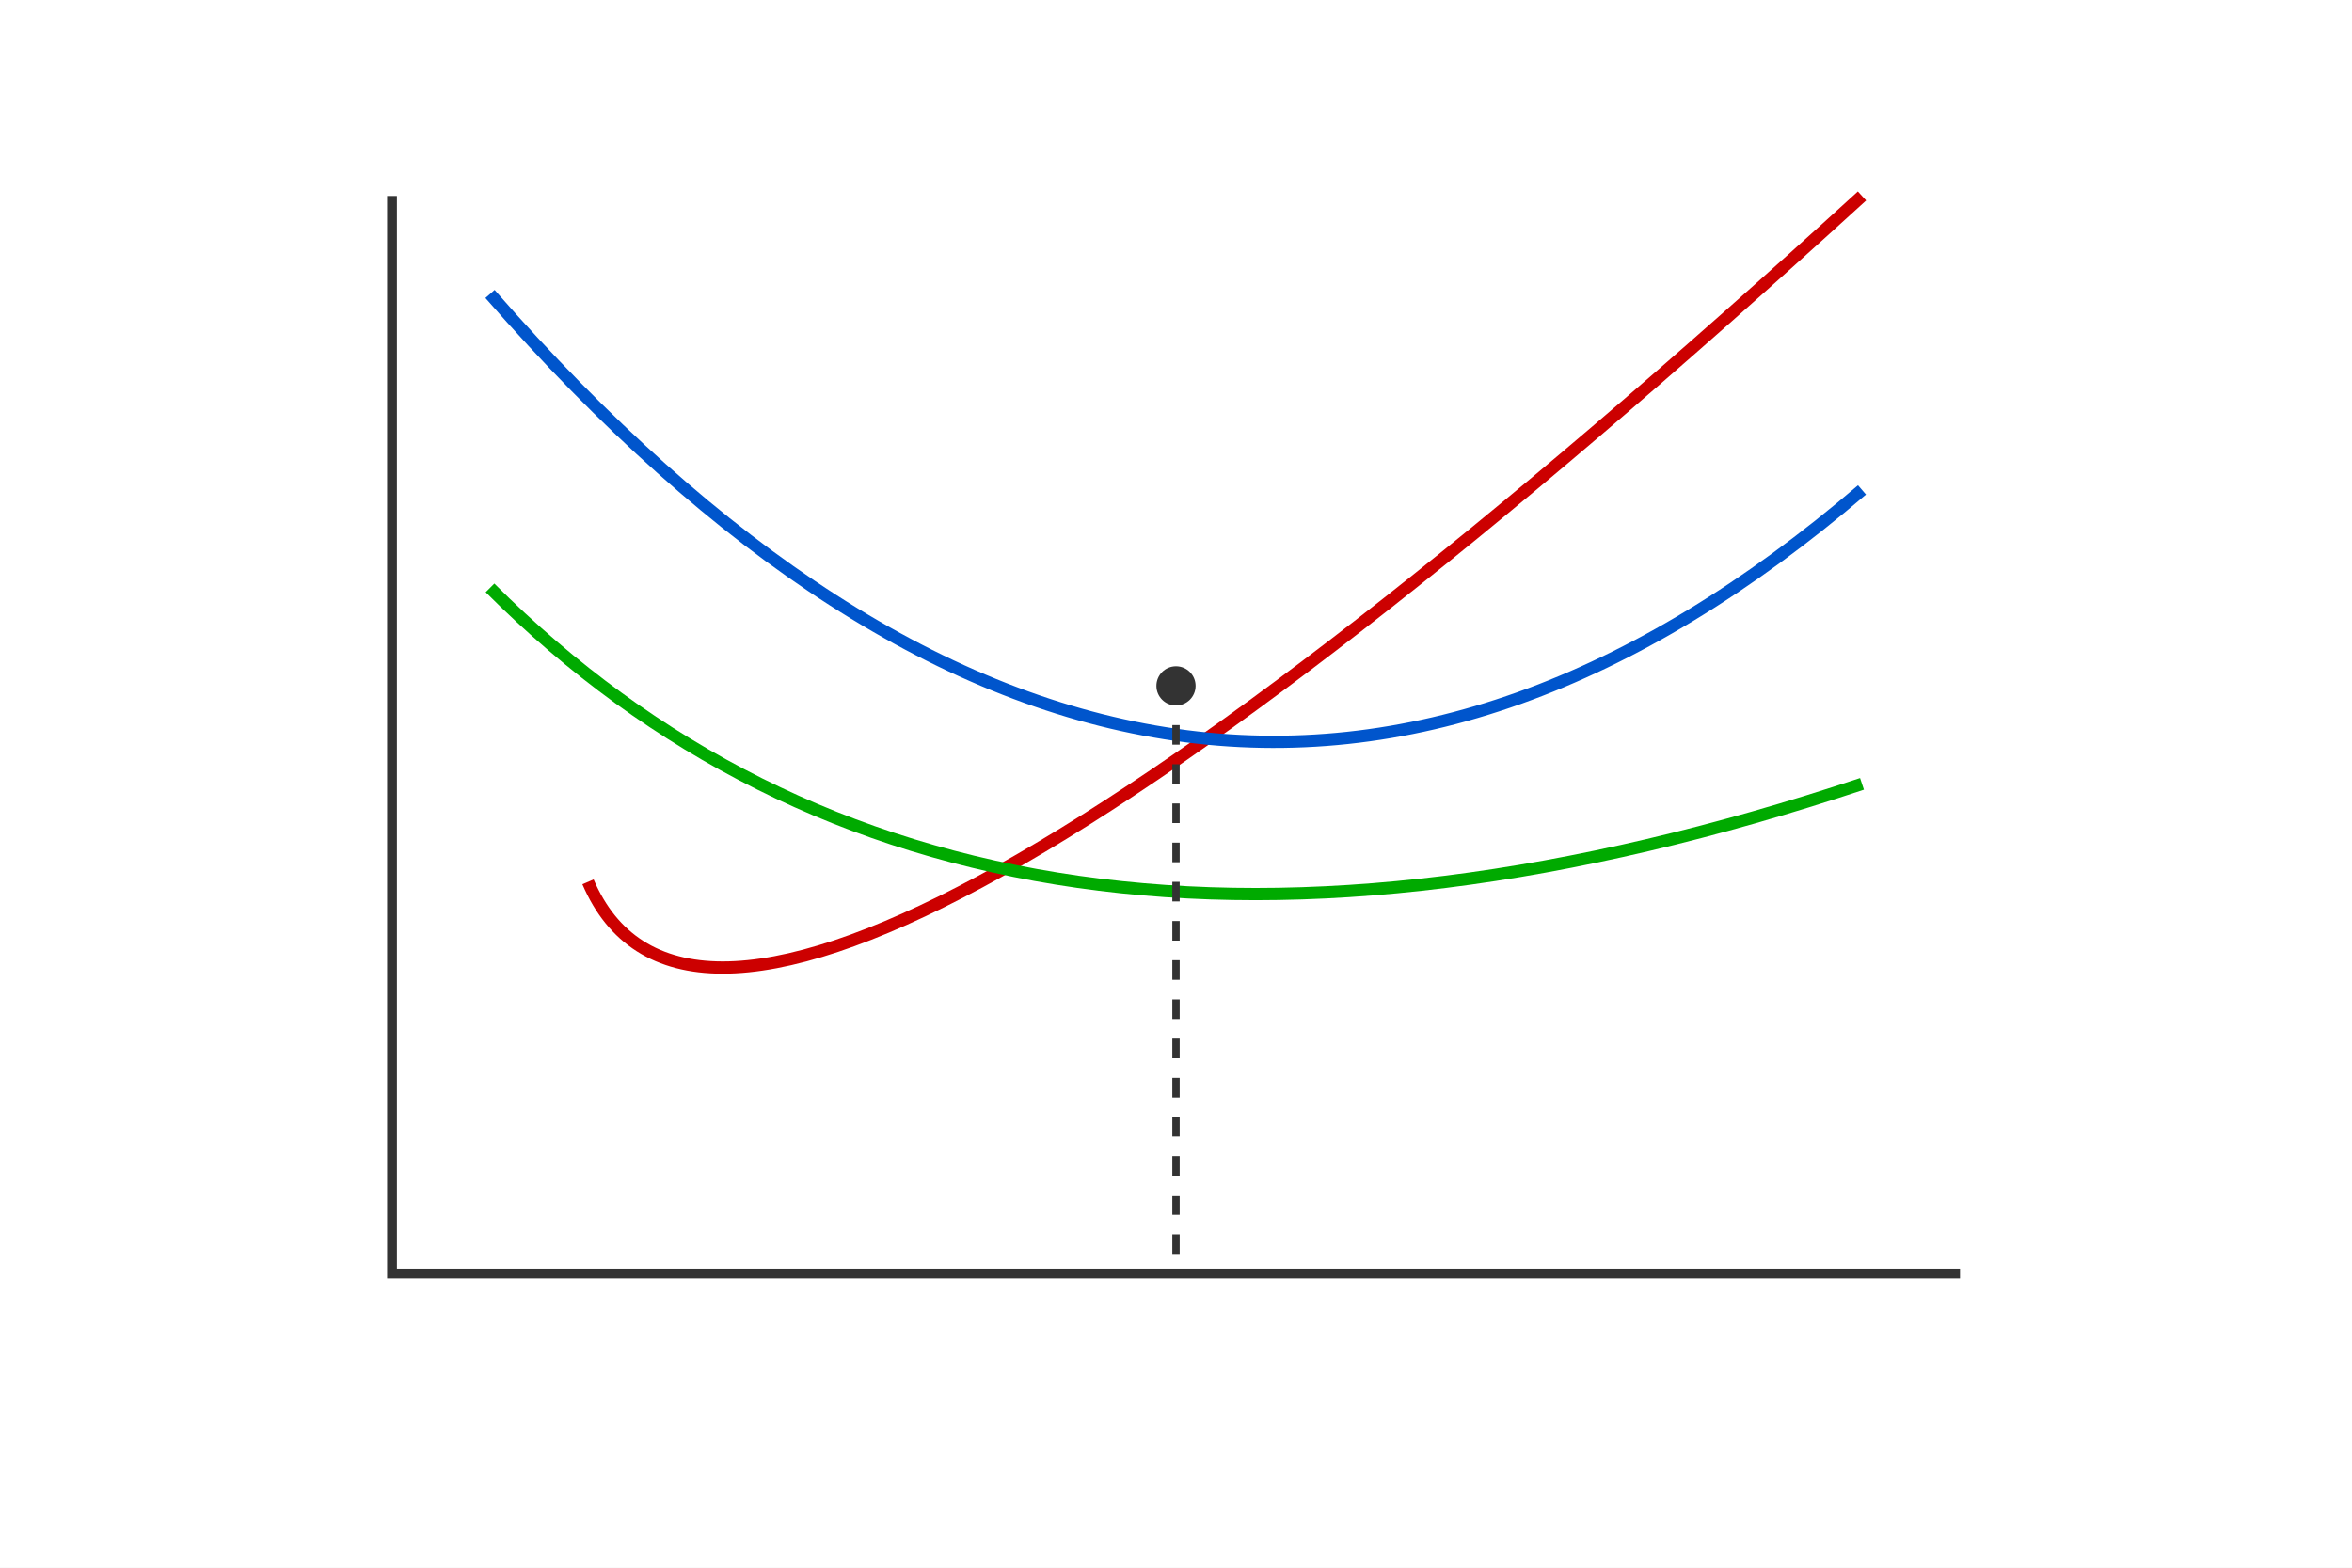
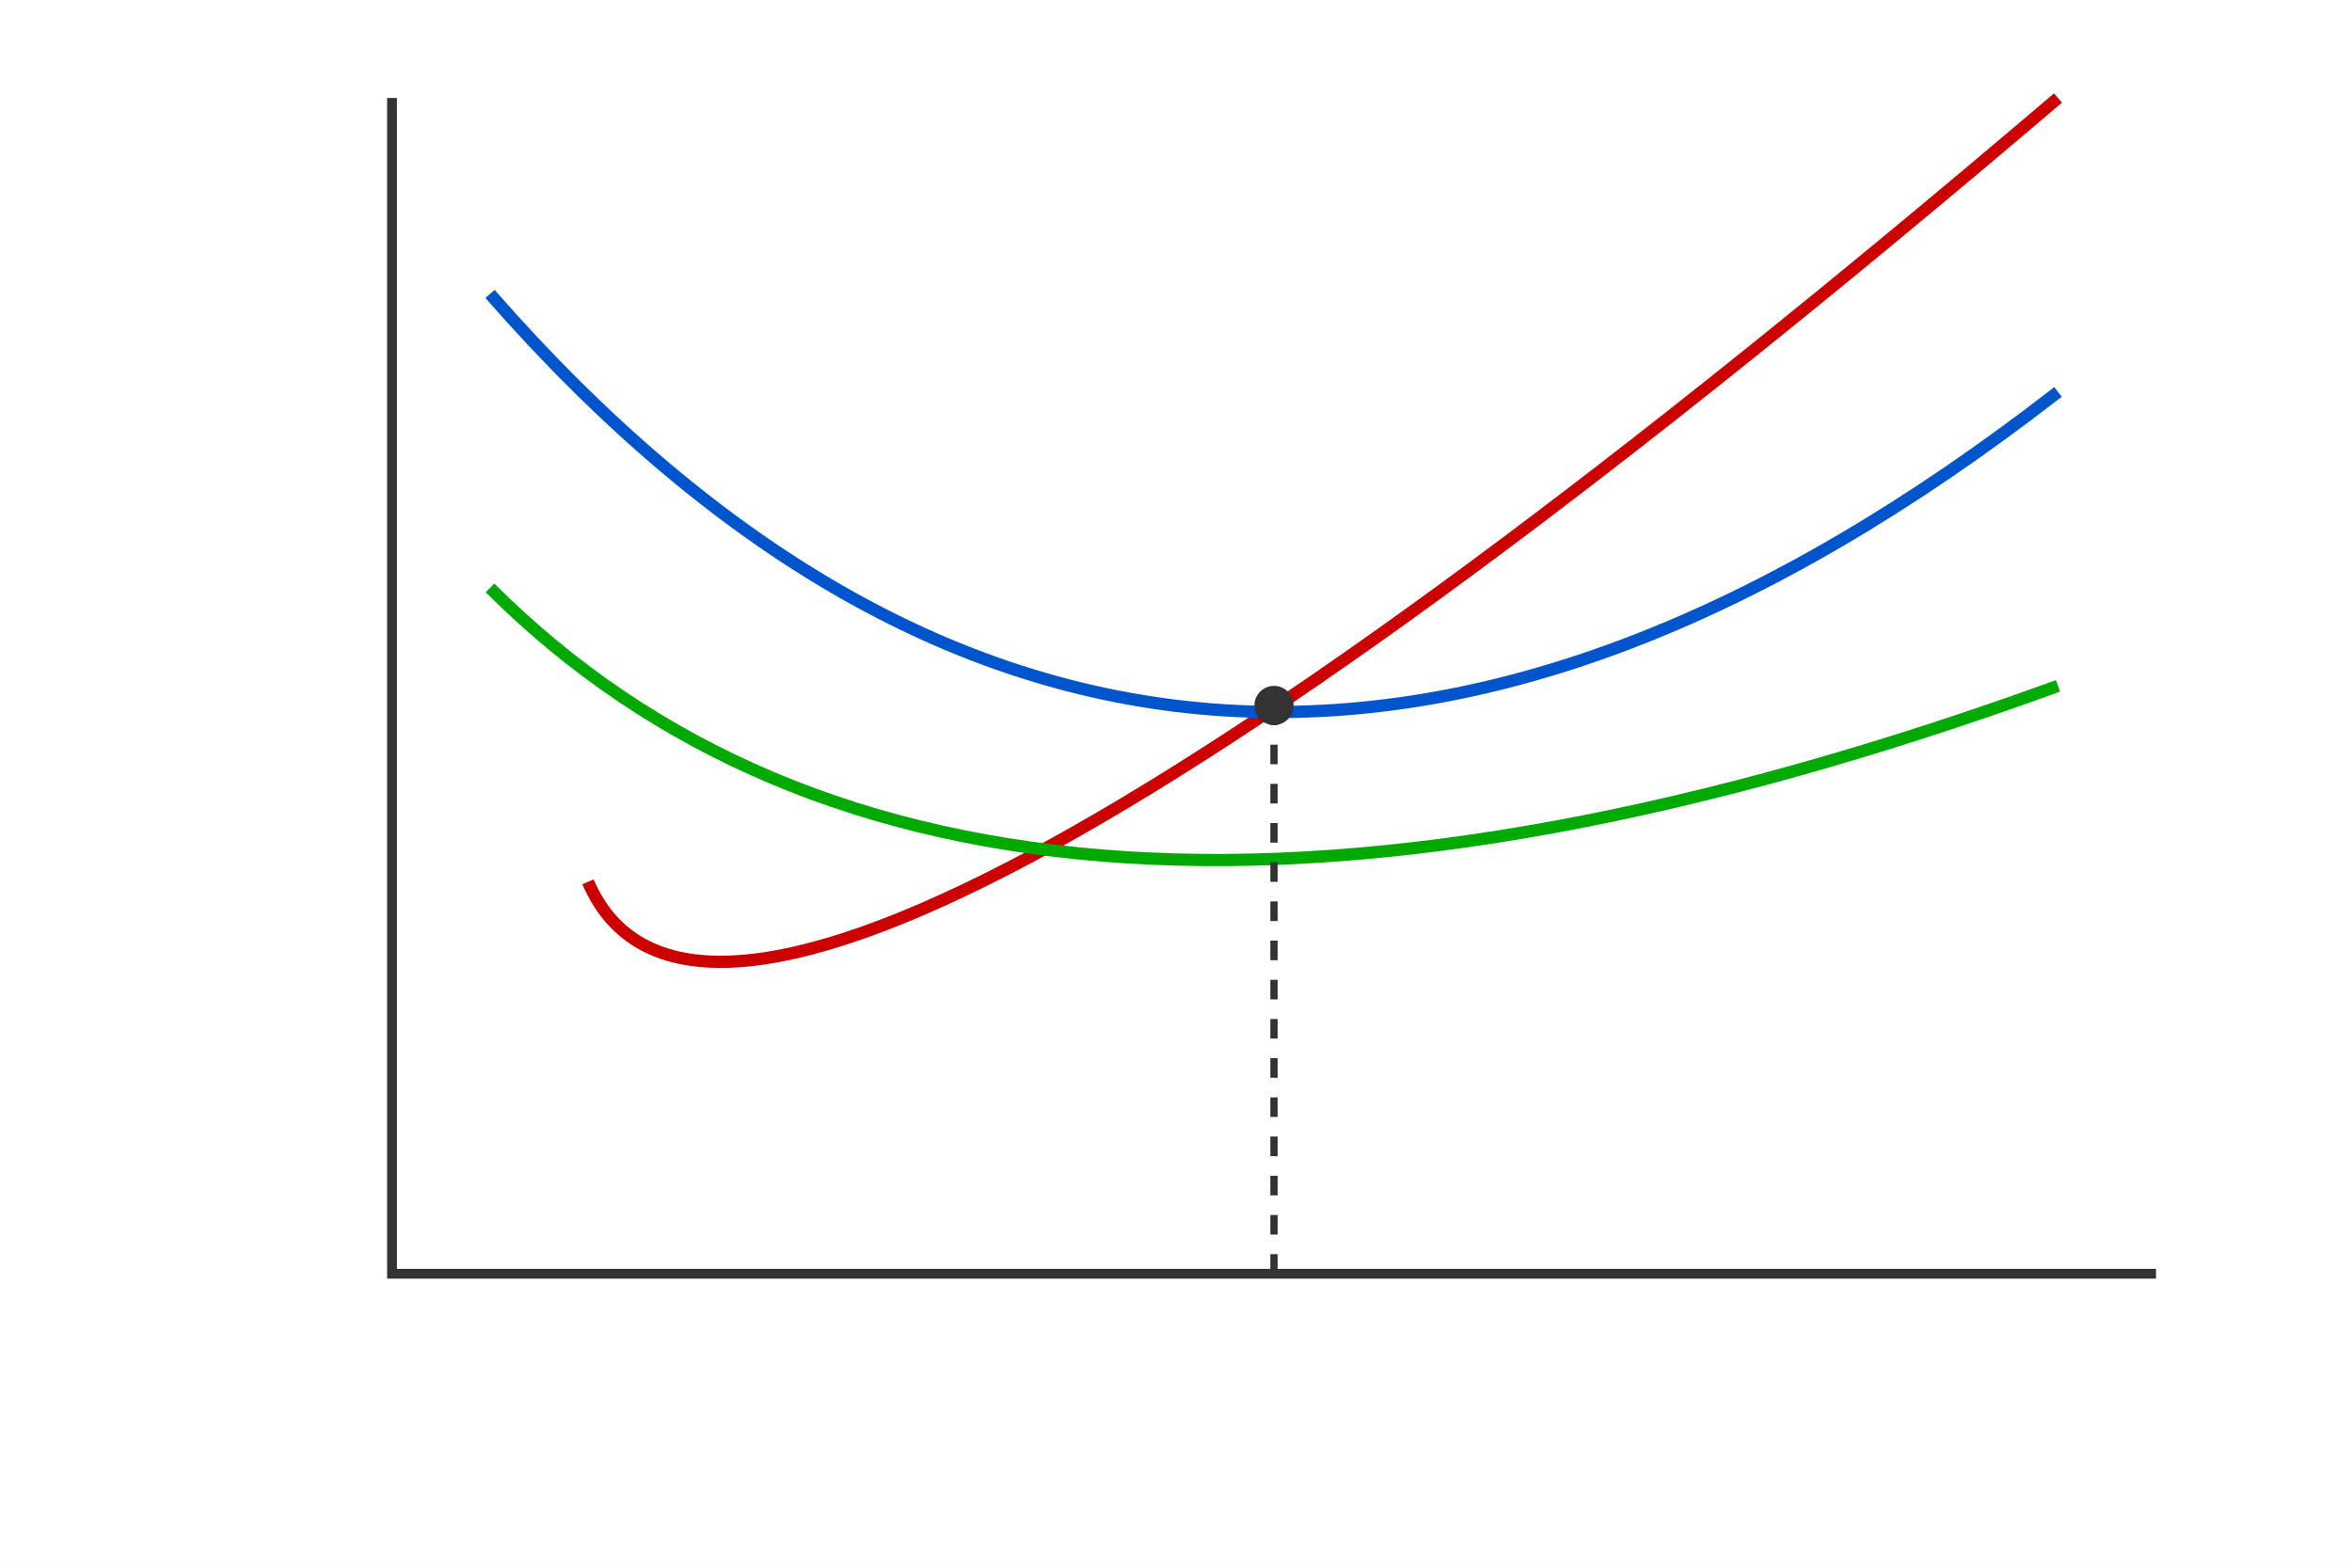
<svg xmlns="http://www.w3.org/2000/svg" viewBox="0 0 480 320">
  <rect width="480" height="320" fill="white" />
-   <polyline points="80,40 80,260 400,260" fill="none" stroke="#333" stroke-width="2" />
-   <path d="M 120 180 Q 150 250 380 40" fill="none" stroke="#cc0000" stroke-width="2.5" />
-   <path d="M 100 60 Q 240 220 380 100" fill="none" stroke="#0055cc" stroke-width="2.5" />
-   <path d="M 100 120 Q 200 220 380 160" fill="none" stroke="#00aa00" stroke-width="2.5" />
-   <circle cx="240" cy="140" r="4" fill="#333" />
-   <line x1="240" y1="140" x2="240" y2="260" stroke="#333" stroke-width="1.5" stroke-dasharray="4,4" />
+   <polyline points="80,20 80,260 440,260" fill="none" stroke="#333" stroke-width="2" />
+   <path d="M 120 180 Q 150 250 420 20" fill="none" stroke="#cc0000" stroke-width="2.5" />
+   <path d="M 100 60 Q 240 220 420 80" fill="none" stroke="#0055cc" stroke-width="2.5" />
+   <path d="M 100 120 Q 200 220 420 140" fill="none" stroke="#00aa00" stroke-width="2.5" />
+   <circle cx="260" cy="144" r="4" fill="#333" />
+   <line x1="260" y1="144" x2="260" y2="260" stroke="#333" stroke-width="1.5" stroke-dasharray="4,4" />
</svg>
